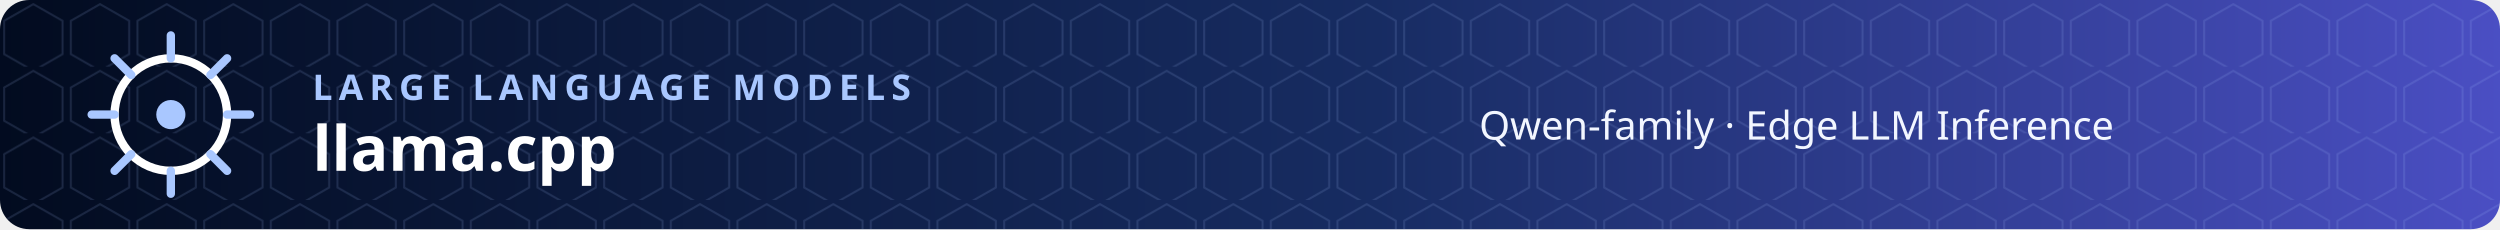
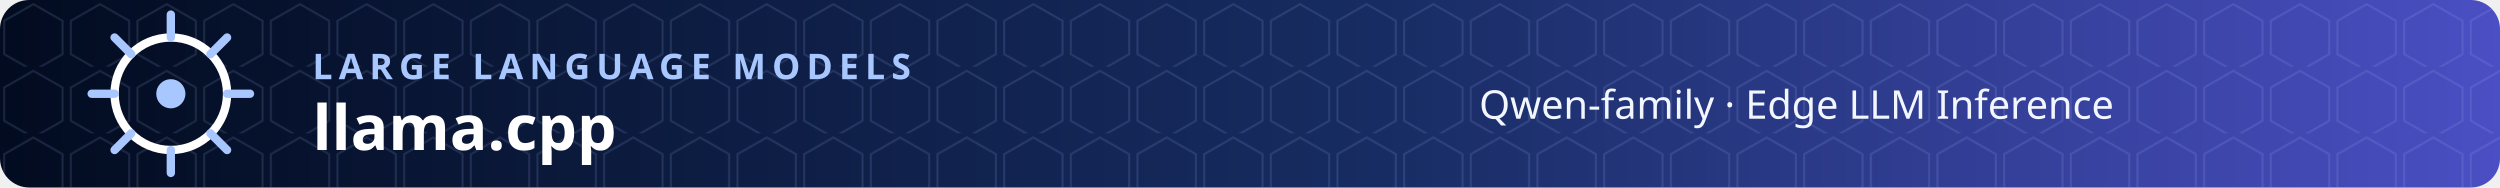
- <svg xmlns="http://www.w3.org/2000/svg" width="1200" height="110" viewBox="0 0 1200 110" role="img" aria-labelledby="title desc">
+ <svg xmlns="http://www.w3.org/2000/svg" width="1200" height="90" viewBox="0 0 1200 90" role="img" aria-labelledby="title desc">
  <defs>
    <linearGradient id="g" x1="0" x2="1">
      <stop stop-color="#020b1f" />
      <stop offset=".55" stop-color="#172c62" />
      <stop offset="1" stop-color="#4b4fc4" />
    </linearGradient>
    <pattern id="p" width="32" height="32" patternUnits="userSpaceOnUse">
      <path d="M16 2l14 8v16l-14 8-14-8V10z" fill="none" stroke="#a9c7ff" stroke-opacity=".14" />
    </pattern>
  </defs>
-   <rect width="1200" height="110" rx="14" fill="url(#g)" />
-   <rect width="1200" height="110" rx="14" fill="url(#p)" />
-   <circle cx="82" cy="55" r="27" fill="none" stroke="#fff" stroke-width="4" />
-   <circle cx="82" cy="55" r="7" fill="#a9c7ff" />
-   <path d="M82 28V17M82 93V82M55 55H44m76 0h-11M63 36l-8-8m46 46l8 8m-46-8l-8 8m46-46l8-8" stroke="#a9c7ff" stroke-width="4" stroke-linecap="round" />
-   <text x="150" y="48" fill="#a9c7ff" font-family="Noto Sans, Arial, sans-serif" font-size="17" font-weight="700" letter-spacing="3">LARGE LANGUAGE MODELS</text>
-   <text x="150" y="82" fill="#fff" font-family="Noto Sans, Arial, sans-serif" font-size="30" font-weight="700">llama.cpp</text>
-   <text x="710" y="67" fill="#f2f6ff" font-family="Noto Sans, Arial, sans-serif" font-size="19">Qwen-family · Edge LLM Inference</text>
+   <rect width="1200" height="90" rx="14" fill="url(#g)" />
+   <rect width="1200" height="90" rx="14" fill="url(#p)" />
+   <g transform="translate(0 -10)">
+     <circle cx="82" cy="55" r="27" fill="none" stroke="#fff" stroke-width="4" />
+     <circle cx="82" cy="55" r="7" fill="#a9c7ff" />
+     <path d="M82 28V17M82 93V82M55 55H44m76 0h-11M63 36l-8-8m46 46l8 8m-46-8l-8 8m46-46l8-8" stroke="#a9c7ff" stroke-width="4" stroke-linecap="round" />
+     <text x="150" y="48" fill="#a9c7ff" font-family="Noto Sans, Arial, sans-serif" font-size="17" font-weight="700" letter-spacing="3">LARGE LANGUAGE MODELS</text>
+     <text x="150" y="82" fill="#fff" font-family="Noto Sans, Arial, sans-serif" font-size="30" font-weight="700">llama.cpp</text>
+     <text x="710" y="67" fill="#f2f6ff" font-family="Noto Sans, Arial, sans-serif" font-size="19">Qwen-family · Edge LLM Inference</text>
+   </g>
</svg>
